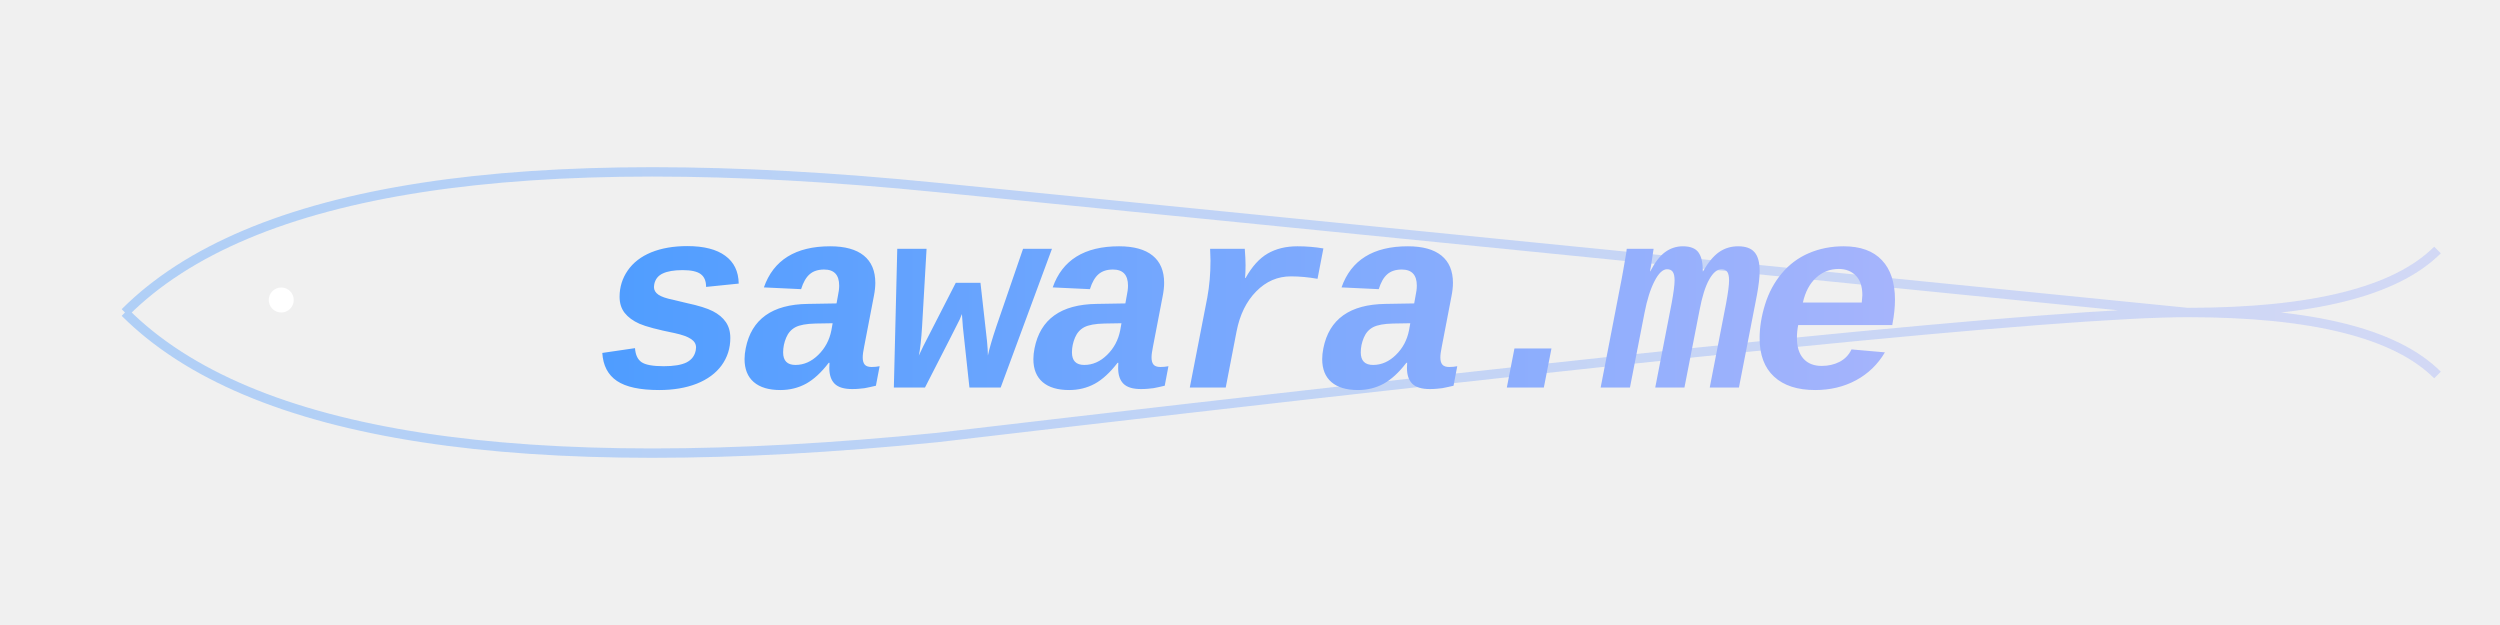
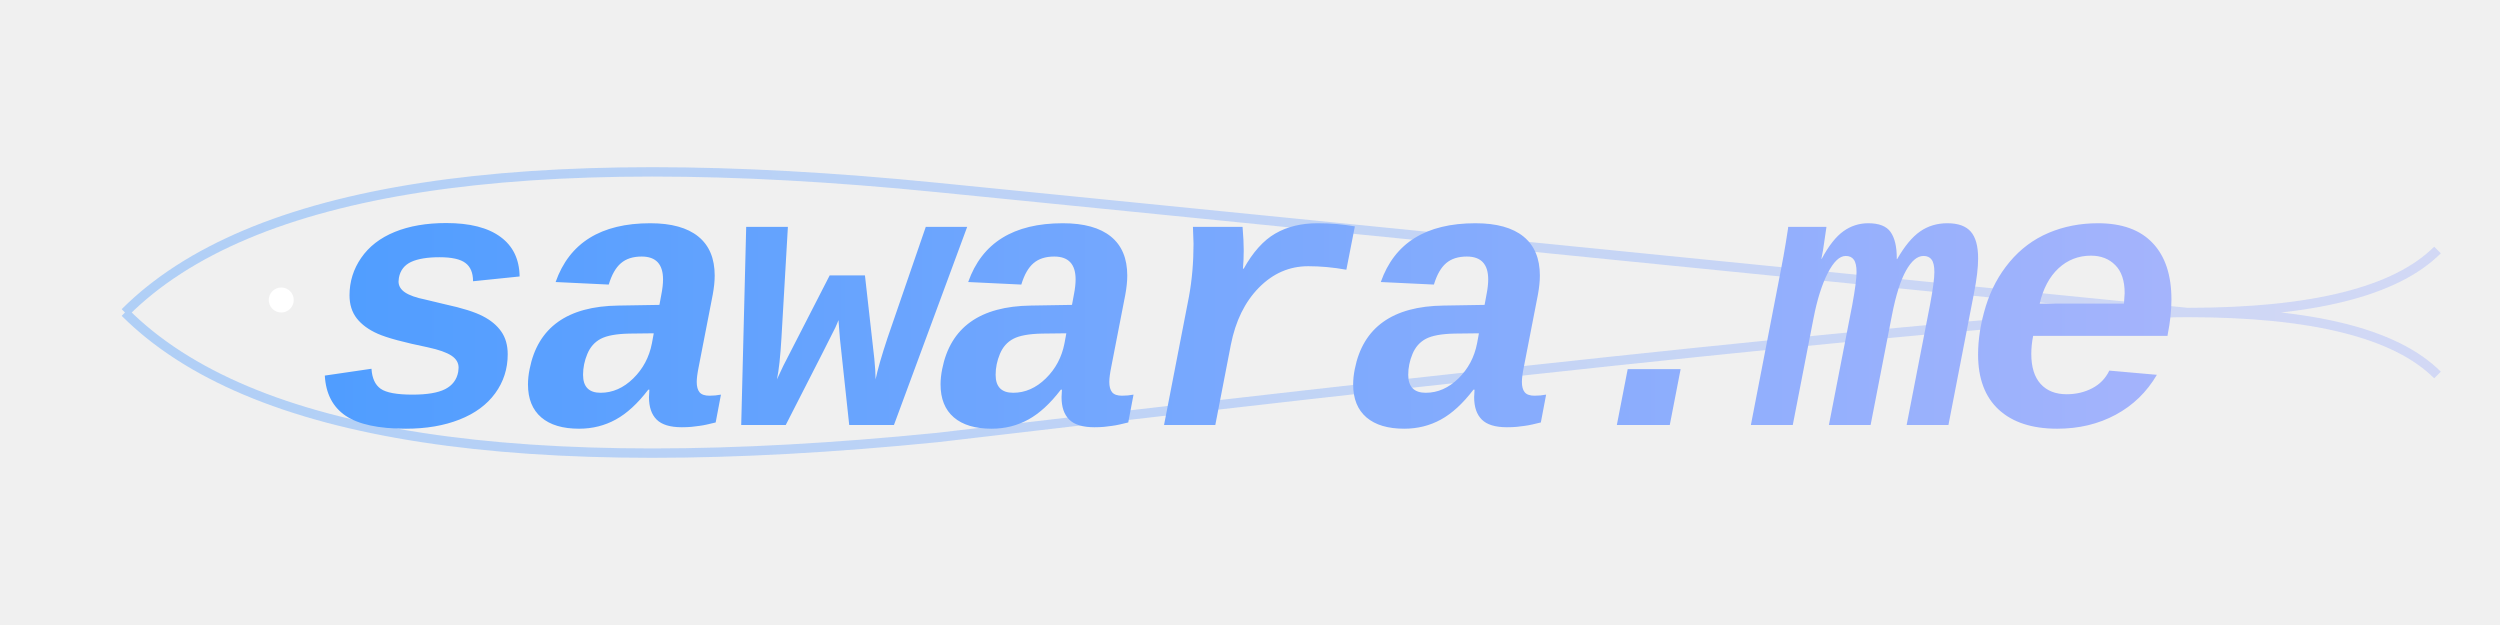
<svg xmlns="http://www.w3.org/2000/svg" viewBox="0 0 400 100">
  <defs>
    <linearGradient id="logoGradientDark" x1="0%" y1="0%" x2="100%" y2="0%">
      <stop offset="0%" stop-color="#4f9dff" />
      <stop offset="100%" stop-color="#a5b4fc" />
    </linearGradient>
  </defs>
  <path d="M 20,50 Q 50,20 150,30 T 350,50 Q 380,50 390,40 M 390,60 Q 380,50 350,50 T 150,70 Q 50,80 20,50" fill="none" stroke="url(#logoGradientDark)" stroke-width="1.5" opacity="0.4" />
-   <text x="50%" y="62" text-anchor="middle" font-family="SFMono-Regular, Menlo, Monaco, Consolas, 'Liberation Mono', 'Courier New', monospace" font-weight="900" font-style="italic" font-size="42" letter-spacing="-0.05em" fill="url(#logoGradientDark)">sawara.me</text>
+   <text x="50%" y="68" text-anchor="middle" font-family="SFMono-Regular, Menlo, Monaco, Consolas, 'Liberation Mono', 'Courier New', monospace" font-weight="900" font-style="italic" font-size="60" letter-spacing="-0.05em" fill="url(#logoGradientDark)">sawara.me</text>
  <circle cx="45" cy="48" r="2" fill="#fff" />
</svg>
